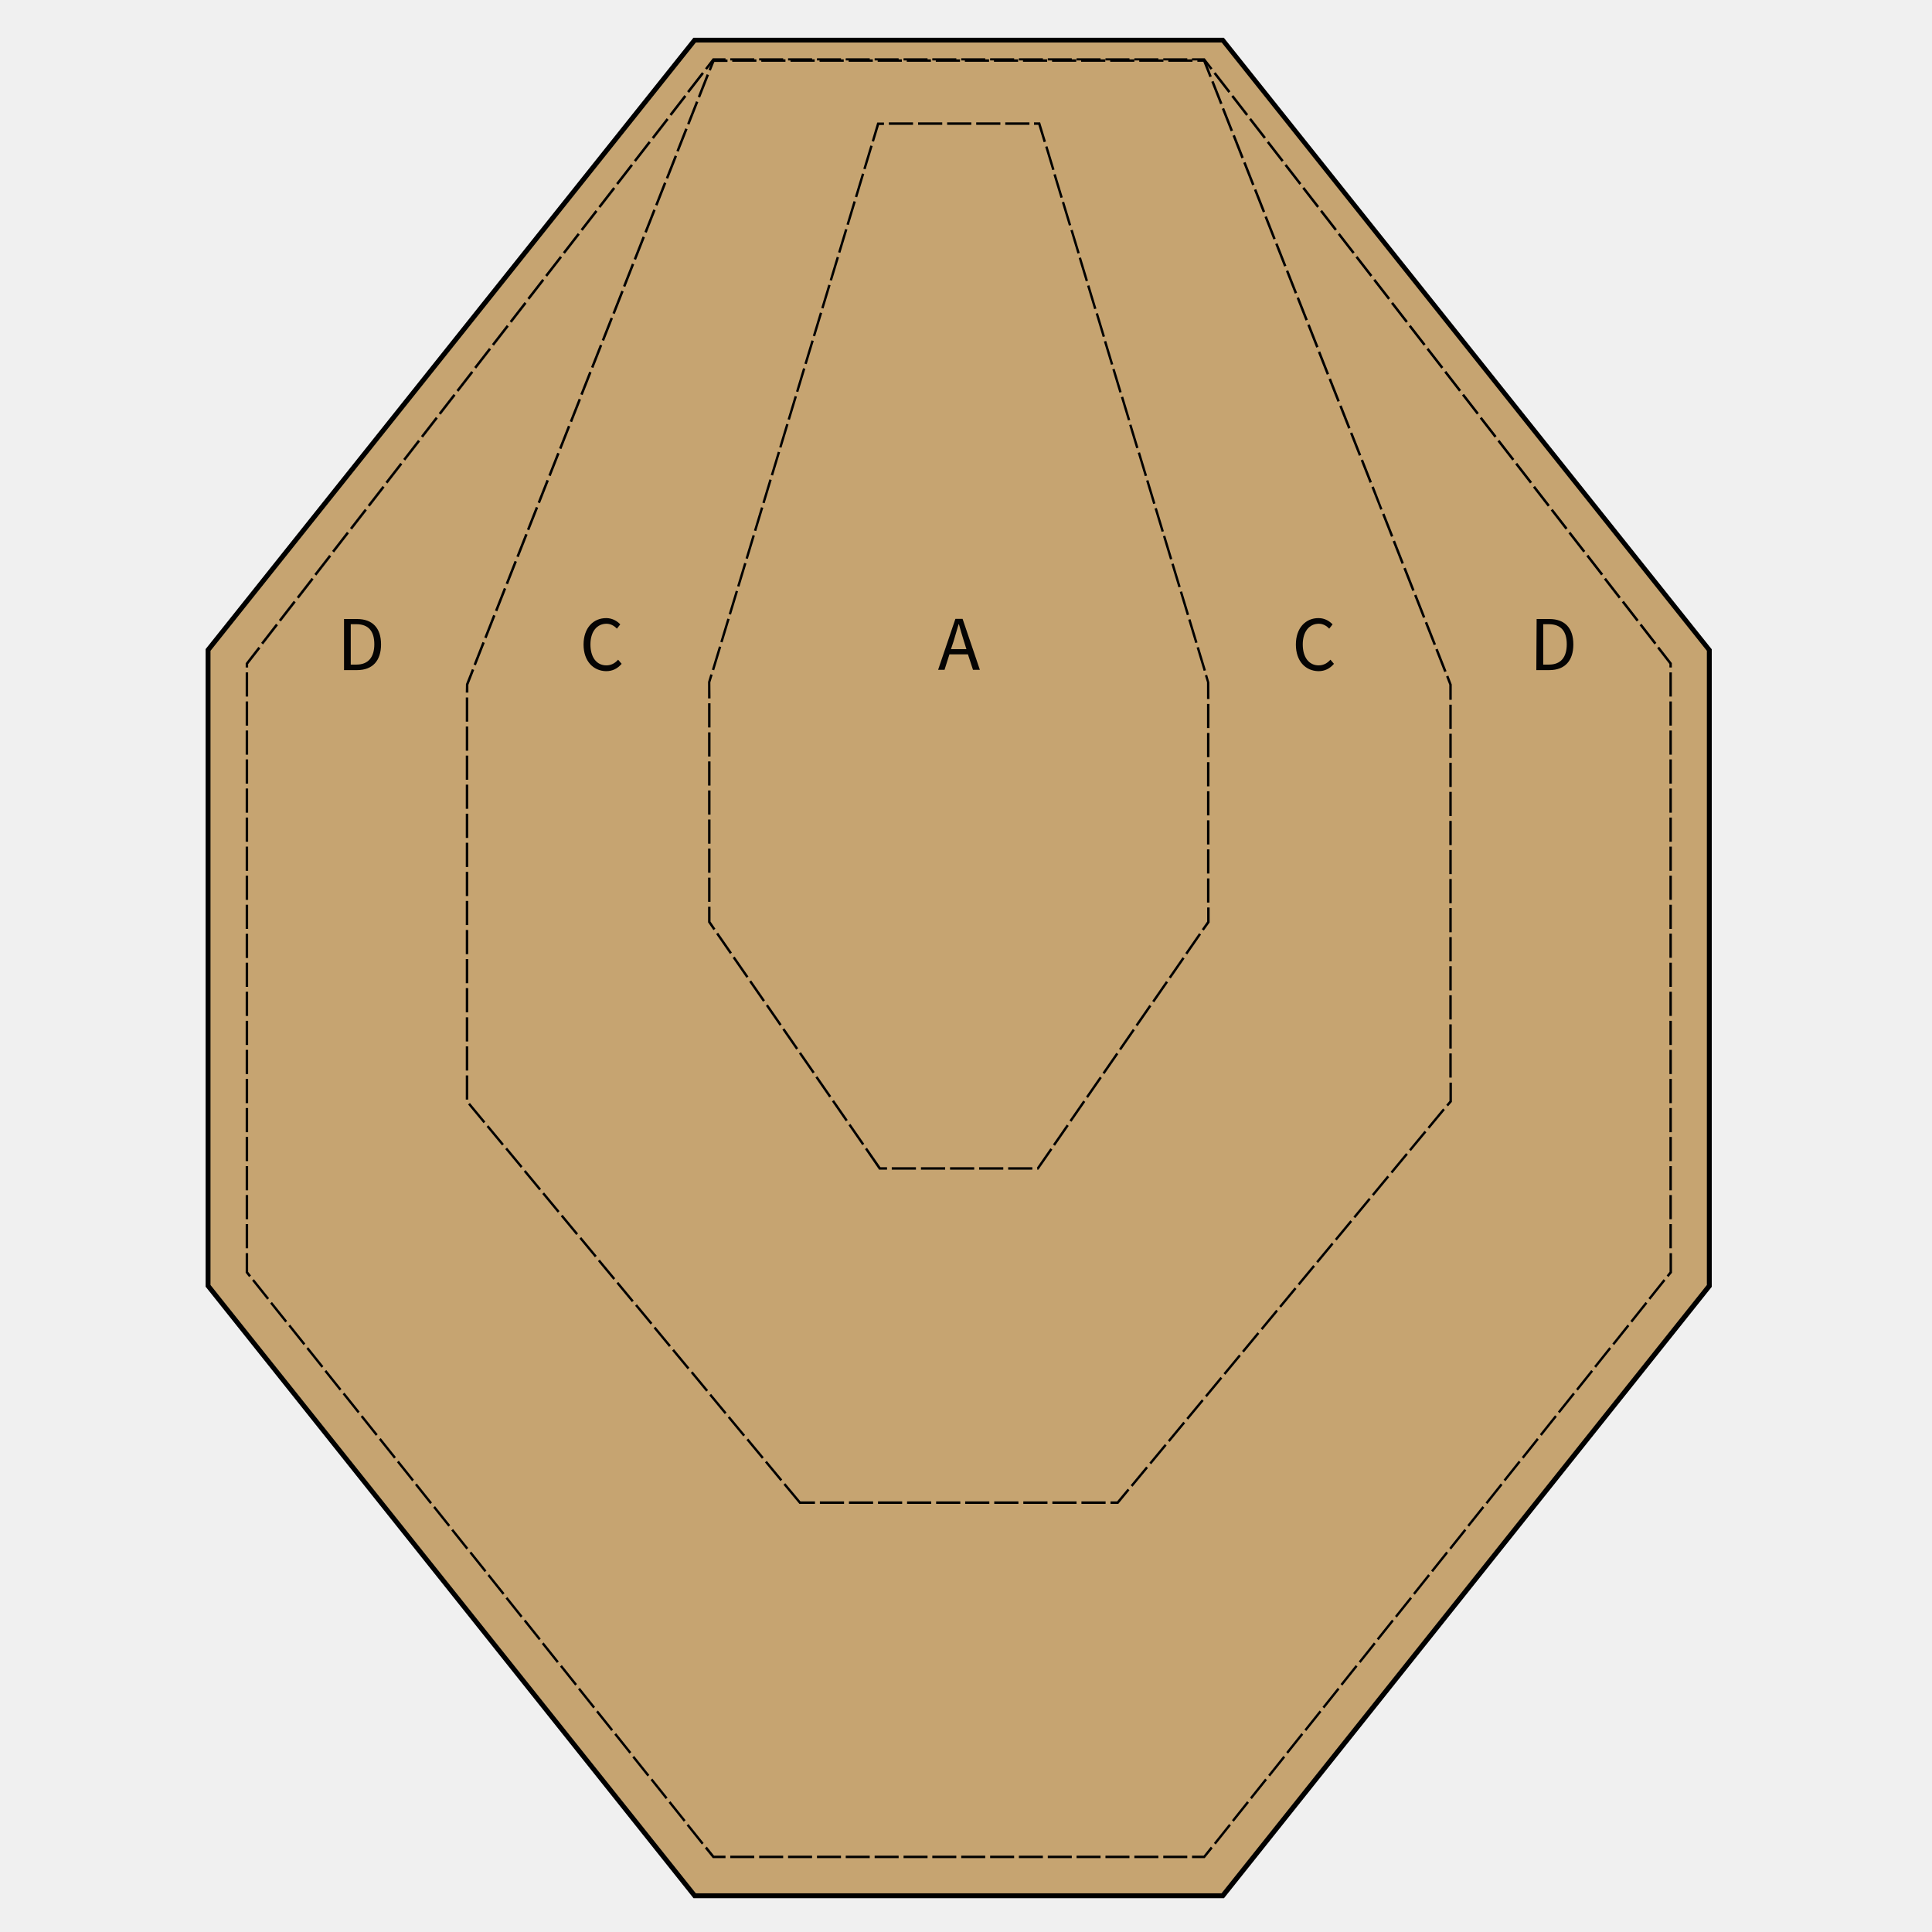
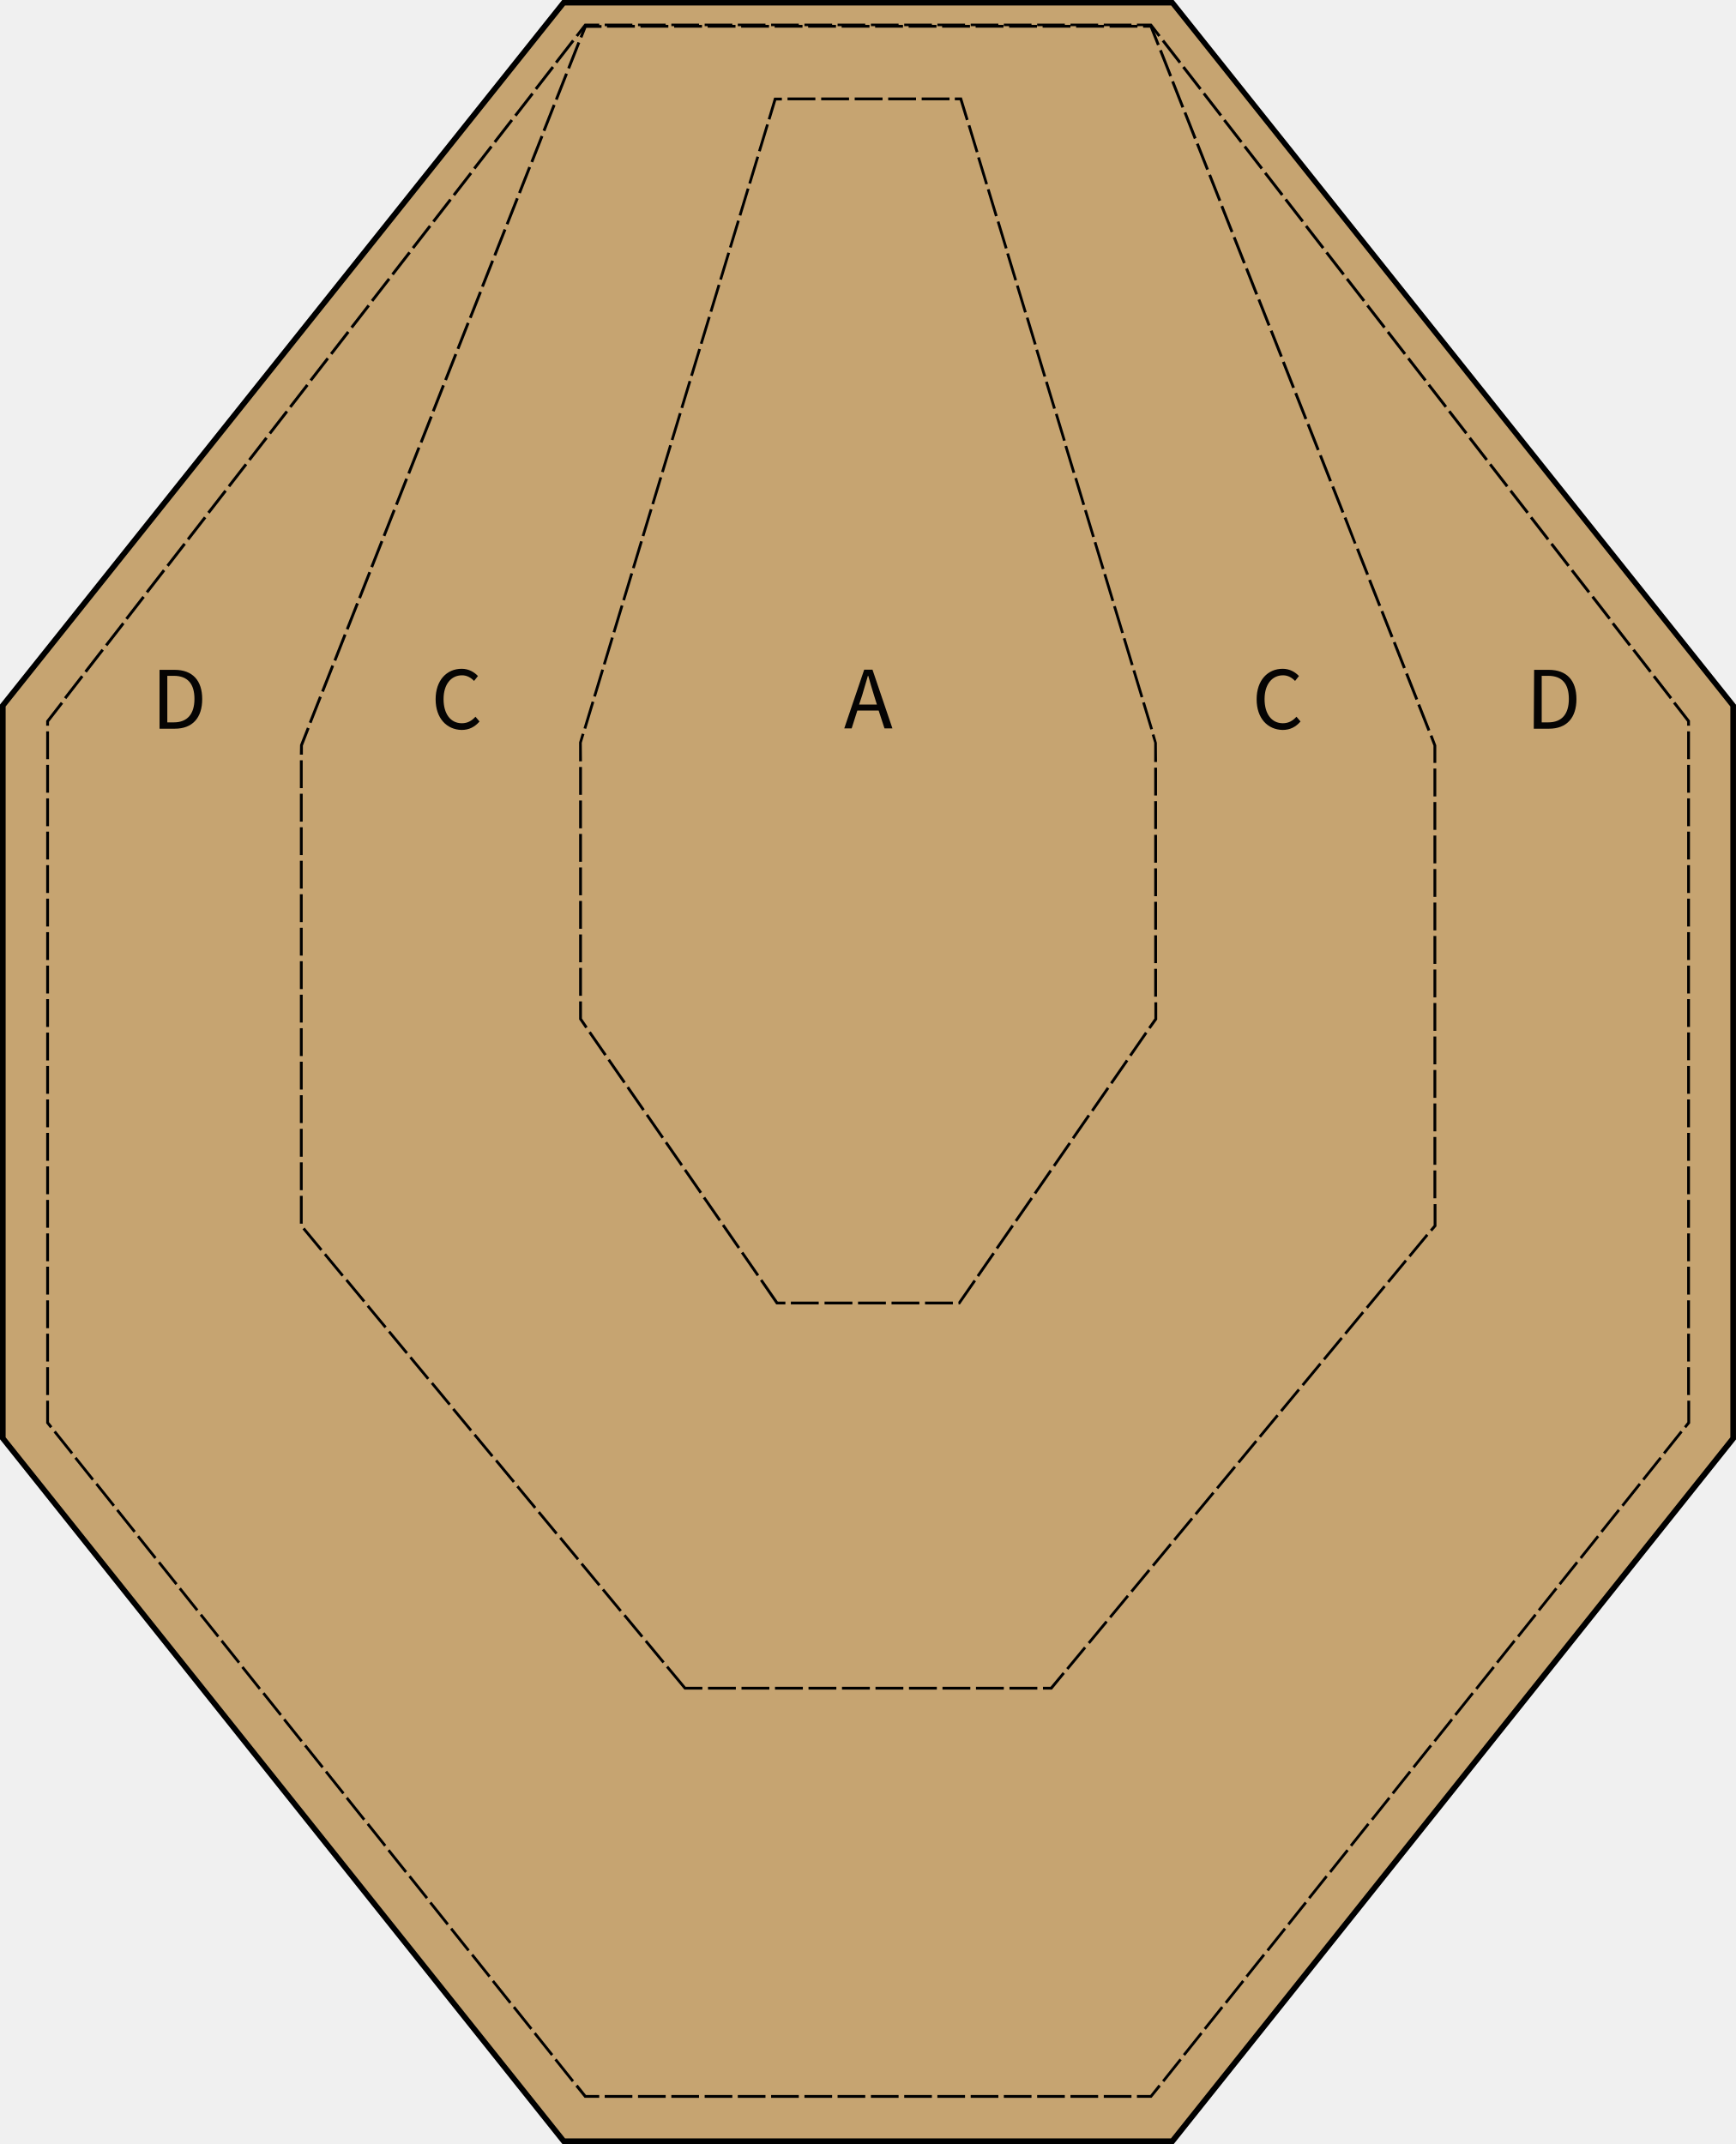
- <svg xmlns="http://www.w3.org/2000/svg" width="81.002mm" height="81.002mm" viewBox="0 0 81.002 81.002" version="1.1" id="svg1" xml:space="preserve">
+ <svg xmlns="http://www.w3.org/2000/svg" width="63.148mm" height="78mm" viewBox="0 0 63.148 78" version="1.1" id="svg1" xml:space="preserve">
  <defs id="defs1">
    <linearGradient id="swatch17">
      <stop style="stop-color:#000000;stop-opacity:1;" offset="0" id="stop17" />
    </linearGradient>
  </defs>
-   <g id="layer1" style="display:inline" transform="translate(-126.7285,-26.12959)">
-     <g id="g18-2-0" transform="matrix(0.06412931,0,0,0.06412931,132.2962,5.146465)">
+   <style type="text/css" id="style1">
+ 	.st0{fill:#C6A471;}
+ 	.st1{fill:#D8C5A0;}
+ 	.st2{fill:#FFFFFF;}
+ 	.st3{fill:#050404;}
+ </style>
+   <g id="layer1-7" style="display:inline" transform="translate(-25.09497,-138.199)">
+     <g id="g18-2-0" transform="matrix(0.06412931,0,0,0.06412931,22.04245,115.6319)">
      <g id="g1-4-3">
-         <polygon class="st0" points="367.4,1566.6 470.1,1566.6 609.9,1566.6 712.6,1566.6 1030.8,1167.8 1030.8,980.6 1030.8,939.4 1030.8,752.2 712.6,353.5 609.9,353.5 470.1,353.5 367.4,353.5 49.2,752.2 49.2,939.4 49.2,980.6 49.2,1167.8 " id="polygon1-8-9" style="fill:#c6a471" />
+         <polygon class="st0" points="712.6,1566.6 1030.8,1167.8 1030.8,980.6 1030.8,939.4 1030.8,752.2 712.6,353.5 609.9,353.5 470.1,353.5 367.4,353.5 49.2,752.2 49.2,939.4 49.2,980.6 49.2,1167.8 367.4,1566.6 470.1,1566.6 609.9,1566.6 " id="polygon1-8-9" style="fill:#c6a471" />
        <path d="M 713.4,1568.2 H 366.6 l -0.5,-0.6 L 47.6,1168.4 V 751.6 l 0.3,-0.4 318.6,-399.3 h 346.8 l 0.5,0.6 318.5,399.2 v 416.8 l -0.3,0.4 z M 368.1,1565 h 343.7 l 317.3,-397.7 V 752.7 L 711.9,355 H 368.1 L 50.8,752.7 v 414.6 z" id="path1-9" />
      </g>
-       <polygon class="st0" points="74.6,761.1 379.6,366.1 700.4,366.1 1005.4,761.1 1005.4,1159 700.4,1541.2 379.6,1541.2 74.6,1159 " id="polygon2-3-9" style="fill:#c6a471" />
+       <polygon class="st0" points="1005.4,761.1 1005.4,1159 700.4,1541.2 379.6,1541.2 74.6,1159 74.6,761.1 379.6,366.1 700.4,366.1 " id="polygon2-3-9" style="fill:#c6a471" />
      <g id="g8-9-1">
-         <polygon class="st0" points="74.6,761.1 379.6,366.1 700.4,366.1 1005.4,761.1 1005.4,1159 700.4,1541.2 379.6,1541.2 74.6,1159 " id="polygon3-0-7" style="fill:#c6a471" />
+         <polygon class="st0" points="1005.4,761.1 1005.4,1159 700.4,1541.2 379.6,1541.2 74.6,1159 74.6,761.1 379.6,366.1 700.4,366.1 " id="polygon3-0-7" style="fill:#c6a471" />
        <g id="g7-5-2">
-           <polygon points="704.6,372.8 700.1,366.9 692.5,366.9 692.5,365.3 700.8,365.3 705.9,371.9 " id="polygon4-2-3" />
+           <polygon points="692.5,365.3 700.8,365.3 705.9,371.9 704.6,372.8 700.1,366.9 692.5,366.9 " id="polygon4-2-3" />
          <path d="m 708,1533.1 -1.2,-1 9.9,-12.4 1.2,1 z m 11.8,-14.9 -1.2,-1 9.9,-12.4 1.2,1 z m 11.8,-14.8 -1.2,-1 9.9,-12.4 1.2,1 z m 11.9,-14.8 -1.2,-1 9.9,-12.4 1.2,1 z m 11.8,-14.9 -1.2,-1 9.9,-12.4 1.2,1 z m 11.9,-14.8 -1.2,-1 9.9,-12.4 1.2,1 z m 11.8,-14.8 -1.2,-1 9.9,-12.4 1.2,1 z m 11.8,-14.9 -1.2,-1 9.9,-12.4 1.2,1 z m 11.9,-14.8 -1.2,-1 9.9,-12.4 1.2,1 z m 11.8,-14.9 -1.2,-1 9.9,-12.4 1.2,1 z m 11.9,-14.8 -1.2,-1 9.9,-12.4 1.2,1 z m 11.8,-14.9 -1.2,-1 9.9,-12.4 1.2,1 z m 11.8,-14.8 -1.2,-1 9.9,-12.4 1.2,1 z m 11.9,-14.8 -1.2,-1 9.9,-12.4 1.2,1 z m 11.8,-14.9 -1.2,-1 9.9,-12.4 1.2,1 z m 11.9,-14.8 -1.2,-1 9.9,-12.4 1.2,1 z m 11.8,-14.9 -1.2,-1 9.9,-12.4 1.2,1 z m 11.9,-14.8 -1.2,-1 9.9,-12.4 1.2,1 z m 11.8,-14.9 -1.2,-1 9.9,-12.4 1.2,1 z m 11.8,-14.8 -1.2,-1 9.9,-12.4 1.2,1 z m 11.9,-14.8 -1.2,-1 9.9,-12.4 1.2,1 z m 11.8,-14.9 -1.2,-1 9.9,-12.4 1.2,1 z m 11.9,-14.8 -1.2,-1 9.9,-12.4 1.2,1 z m 11.8,-14.8 -1.2,-1 9.9,-12.4 1.2,1 z m 11.8,-14.9 -1.2,-1 9.9,-12.4 1.2,1 z m 11.9,-14.8 -1.2,-1 1.9,-2.4 v -12.2 h 1.6 v 12.8 z m 2.2,-18.8 h -1.6 v -15.8 h 1.6 z m 0,-19 h -1.6 v -15.8 h 1.6 z m 0,-18.9 h -1.6 v -15.8 h 1.6 z m 0,-19.1 h -1.6 v -15.8 h 1.6 z m 0,-18.9 h -1.6 v -15.8 h 1.6 z m 0,-19 h -1.6 v -15.8 h 1.6 z m 0,-19 h -1.6 v -15.8 h 1.6 z m 0,-19 h -1.6 v -15.8 h 1.6 z m 0,-19 h -1.6 v -15.8 h 1.6 z m 0,-19 h -1.6 v -15.8 h 1.6 z m 0,-19 h -1.6 v -15.8 h 1.6 z m 0,-18.9 h -1.6 v -15.8 h 1.6 z m 0,-19 h -1.6 v -15.8 h 1.6 z m 0,-19 h -1.6 v -15.8 h 1.6 z m 0,-19 h -1.6 v -15.8 h 1.6 z m 0,-19 h -1.6 v -15.8 h 1.6 z m 0,-19 h -1.6 v -15.8 h 1.6 z m 0,-18.9 h -1.6 v -15.8 h 1.6 z m 0,-19 h -1.6 v -15.8 h 1.6 z m 0,-19 h -1.6 v -15.8 h 1.6 z m 0,-19 h -1.6 v -2.3 l -8,-10.3 1.3,-1 8.3,10.7 z m -11.4,-15.1 -9.7,-12.5 1.3,-1 9.7,12.5 z m -11.6,-15 -9.7,-12.5 1.3,-1 9.7,12.5 z m -11.7,-15 -9.7,-12.5 1.3,-1 9.7,12.5 z m -11.5,-15.1 -9.7,-12.5 1.3,-1 9.7,12.5 z m -11.7,-15 -9.7,-12.5 1.3,-1 9.7,12.5 z m -11.6,-15 -9.7,-12.5 1.3,-1 9.7,12.5 z m -11.6,-15 -9.7,-12.5 1.3,-1 9.7,12.5 z m -11.6,-15.1 -9.7,-12.5 1.3,-1 9.7,12.5 z m -11.6,-15 -9.7,-12.5 1.3,-1 9.7,12.5 z m -11.6,-15 -9.7,-12.5 1.3,-1 9.7,12.5 z m -11.6,-15.1 -9.7,-12.5 1.3,-1 9.7,12.5 z m -11.6,-15 -9.7,-12.5 1.3,-1 9.7,12.5 z m -11.6,-15 -9.7,-12.5 1.3,-1 9.7,12.5 z m -11.6,-15 -9.7,-12.5 1.3,-1 9.7,12.5 z m -11.6,-15 -9.7,-12.5 1.3,-1 9.7,12.5 z m -11.6,-15.1 -9.7,-12.5 1.3,-1 9.7,12.5 z m -11.6,-15 -9.7,-12.5 1.3,-1 9.7,12.5 z m -11.6,-15 -9.7,-12.5 1.3,-1 9.7,12.5 z m -11.6,-15.1 -9.7,-12.5 1.3,-1 9.7,12.5 z m -11.6,-15 -9.7,-12.5 1.3,-1 9.7,12.5 z m -11.6,-15 -9.7,-12.5 1.3,-1 9.7,12.5 z m -11.6,-15 -9.7,-12.5 1.3,-1 9.7,12.5 z m -11.6,-15.1 -9.7,-12.5 1.3,-1 9.7,12.5 z m -11.6,-15 -9.7,-12.5 1.3,-1 9.7,12.5 z m -11.6,-15 -9.7,-12.5 1.3,-1 9.7,12.5 z" id="path4-65" />
-           <polygon points="700.8,1542 692.5,1542 692.5,1540.4 700.1,1540.4 704.8,1534.5 706,1535.6 " id="polygon5-2-5" />
+           <polygon points="700.1,1540.4 704.8,1534.5 706,1535.6 700.8,1542 692.5,1542 692.5,1540.4 " id="polygon5-2-5" />
          <path d="m 689.4,1542 h -15.7 v -1.6 h 15.7 z m -18.9,0 h -15.7 v -1.6 h 15.7 z m -18.9,0 h -15.7 v -1.6 h 15.7 z m -18.8,0 H 617 v -1.6 h 15.7 v 1.6 z m -18.9,0 h -15.7 v -1.6 h 15.7 z m -18.9,0 h -15.7 v -1.6 H 595 Z m -18.8,0 h -15.7 v -1.6 h 15.7 z m -18.9,0 h -15.7 v -1.6 h 15.7 z m -18.9,0 h -15.7 v -1.6 h 15.7 z m -18.8,0 h -15.7 v -1.6 h 15.7 z m -18.9,0 H 485 v -1.6 h 15.7 z m -18.9,0 h -15.7 v -1.6 h 15.7 z m -18.8,0 h -15.7 v -1.6 H 463 Z m -18.9,0 h -15.7 v -1.6 h 15.7 z m -18.9,0 h -15.7 v -1.6 h 15.7 z m -18.9,0 h -15.7 v -1.6 h 15.7 z" id="path5-7-8" />
-           <polygon points="387.5,1542 379.2,1542 374,1535.6 375.3,1534.5 380,1540.4 387.5,1540.4 " id="polygon6-3-1" />
+           <polygon points="375.3,1534.5 380,1540.4 387.5,1540.4 387.5,1542 379.2,1542 374,1535.6 " id="polygon6-3-1" />
          <path d="m 372,1533.1 -9.9,-12.4 1.2,-1 9.9,12.4 z m -11.8,-14.9 -9.9,-12.4 1.2,-1 9.9,12.4 z m -11.8,-14.8 -9.9,-12.4 1.2,-1 9.9,12.4 z m -11.9,-14.8 -9.9,-12.4 1.2,-1 9.9,12.4 z m -11.8,-14.9 -9.9,-12.4 1.2,-1 9.9,12.4 z m -11.9,-14.8 -9.9,-12.4 1.2,-1 9.9,12.4 z m -11.8,-14.8 -9.9,-12.4 1.2,-1 9.9,12.4 z m -11.8,-14.9 -9.9,-12.4 1.2,-1 9.9,12.4 z m -11.9,-14.8 -9.9,-12.4 1.2,-1 9.9,12.4 z m -11.8,-14.9 -9.9,-12.4 1.2,-1 9.9,12.4 z m -11.9,-14.8 -9.9,-12.4 1.2,-1 9.9,12.4 z m -11.8,-14.9 -9.9,-12.4 1.2,-1 9.9,12.4 z M 230,1355 l -9.9,-12.4 1.2,-1 9.9,12.4 z m -11.9,-14.8 -9.9,-12.4 1.2,-1 9.9,12.4 z m -11.8,-14.9 -9.9,-12.4 1.2,-1 9.9,12.4 z m -11.9,-14.8 -9.9,-12.4 1.2,-1 9.9,12.4 z m -11.8,-14.9 -9.9,-12.4 1.2,-1 9.9,12.4 z m -11.8,-14.8 -9.9,-12.4 1.2,-1 9.9,12.4 z m -11.9,-14.9 -9.9,-12.4 1.2,-1 9.9,12.4 z m -11.8,-14.8 -9.9,-12.4 1.2,-1 9.9,12.4 z m -11.9,-14.8 -9.9,-12.4 1.2,-1 9.9,12.4 z m -11.8,-14.9 -9.9,-12.4 1.2,-1 9.9,12.4 z m -11.8,-14.8 -9.9,-12.4 1.2,-1 9.9,12.4 z m -11.9,-14.8 -9.9,-12.4 1.2,-1 9.9,12.4 z m -11.8,-14.9 -9.9,-12.4 1.2,-1 9.9,12.4 z m -11.9,-14.8 -2.2,-2.8 v -12.8 h 1.6 v 12.2 l 1.9,2.4 z m -0.6,-18.8 h -1.6 v -15.8 h 1.6 z m 0,-19 h -1.6 v -15.8 h 1.6 z m 0,-18.9 h -1.6 v -15.8 h 1.6 z m 0,-19.1 h -1.6 v -15.8 h 1.6 z m 0,-18.9 h -1.6 v -15.8 h 1.6 z m 0,-19 h -1.6 v -15.8 h 1.6 z m 0,-19 h -1.6 v -15.8 h 1.6 z m 0,-19 h -1.6 v -15.8 h 1.6 z m 0,-19 h -1.6 v -15.8 h 1.6 z m 0,-19 h -1.6 v -15.8 h 1.6 z m 0,-18.9 h -1.6 v -15.8 h 1.6 z m 0,-19 h -1.6 v -15.8 h 1.6 z m 0,-19 h -1.6 v -15.8 h 1.6 z m 0,-19 h -1.6 v -15.8 h 1.6 z m 0,-19 h -1.6 v -15.8 h 1.6 z m 0,-19 h -1.6 v -15.8 h 1.6 z m 0,-19 h -1.6 v -15.8 h 1.6 z m 0,-18.9 h -1.6 v -15.8 h 1.6 z m 0,-19 h -1.6 v -15.8 h 1.6 z m 0,-19 h -1.6 v -15.8 h 1.6 z m 0,-19 h -1.6 v -2.8 l 8.3,-10.7 1.3,1 -8,10.3 z m 9.8,-15.1 -1.3,-1 9.7,-12.5 1.3,1 z m 11.6,-15 -1.3,-1 9.7,-12.5 1.3,1 z m 11.7,-15 -1.3,-1 9.7,-12.5 1.3,1 z m 11.5,-15 -1.3,-1 9.7,-12.5 1.3,1 z m 11.6,-15.1 -1.3,-1 9.7,-12.5 1.3,1 z m 11.7,-15 -1.3,-1 9.7,-12.5 1.3,1 z m 11.6,-15 -1.3,-1 9.7,-12.5 1.3,1 z m 11.6,-15.1 -1.3,-1 9.7,-12.5 1.3,1 z m 11.6,-15 -1.3,-1 9.7,-12.5 1.3,1 z m 11.6,-15 -1.3,-1 9.7,-12.5 1.3,1 z m 11.6,-15 -1.3,-1 9.7,-12.5 1.3,1 z m 11.6,-15 -1.3,-1 9.7,-12.5 1.3,1 z m 11.6,-15.1 -1.3,-1 9.7,-12.5 1.3,1 z m 11.6,-15 -1.3,-1 9.7,-12.5 1.3,1 z m 11.6,-15 -1.3,-1 9.7,-12.5 1.3,1 z m 11.6,-15.1 -1.3,-1 9.7,-12.5 1.3,1 z m 11.6,-15 -1.3,-1 9.7,-12.5 1.3,1 z m 11.6,-15 -1.3,-1 9.7,-12.5 1.3,1 z m 11.6,-15 -1.3,-1 9.7,-12.5 1.3,1 z m 11.6,-15 -1.3,-1 9.7,-12.5 1.3,1 z m 11.6,-15.1 -1.3,-1 9.7,-12.5 1.3,1 z m 11.6,-15 -1.3,-1 9.7,-12.5 1.3,1 z m 11.7,-15 -1.3,-1 9.7,-12.5 1.3,1 z m 11.6,-15.1 -1.3,-1 9.7,-12.5 1.3,1 z m 11.5,-15 -1.3,-1 9.7,-12.5 1.3,1 z" id="path6-7-4" />
-           <polygon points="375.4,372.8 374.1,371.9 379.2,365.3 387.5,365.3 387.5,366.9 380,366.9 " id="polygon7-9-7" />
+           <polygon points="387.5,365.3 387.5,366.9 380,366.9 375.4,372.8 374.1,371.9 379.2,365.3 " id="polygon7-9-7" />
          <path d="m 689.4,366.9 h -15.7 v -1.6 h 15.7 z m -18.9,0 h -15.7 v -1.6 h 15.7 z m -18.9,0 h -15.7 v -1.6 h 15.7 z m -18.8,0 H 617 v -1.6 h 15.7 v 1.6 z m -18.9,0 h -15.7 v -1.6 h 15.7 z m -18.9,0 h -15.7 v -1.6 H 595 Z m -18.8,0 h -15.7 v -1.6 h 15.7 z m -18.9,0 h -15.7 v -1.6 h 15.7 z m -18.9,0 h -15.7 v -1.6 h 15.7 z m -18.8,0 h -15.7 v -1.6 h 15.7 z m -18.9,0 H 485 v -1.6 h 15.7 z m -18.9,0 h -15.7 v -1.6 h 15.7 z m -18.8,0 h -15.7 v -1.6 H 463 Z m -18.9,0 h -15.7 v -1.6 h 15.7 z m -18.9,0 h -15.7 v -1.6 h 15.7 z m -18.9,0 h -15.7 v -1.6 h 15.7 z" id="path7-1" />
        </g>
      </g>
      <g id="g9-0-3">
-         <polygon class="st1" points="861.5,1047.2 643.9,1309.7 436.1,1309.7 218.5,1047.2 218.5,774.8 379.6,366.8 700.4,366.8 861.5,774.8 " id="polygon8-2-8" style="fill:#c6a471;fill-opacity:1" />
+         <polygon class="st1" points="218.5,1047.2 218.5,774.8 379.6,366.8 700.4,366.8 861.5,774.8 861.5,1047.2 643.9,1309.7 436.1,1309.7 " id="polygon8-2-8" style="fill:#c6a471;fill-opacity:1" />
        <path d="m 644.3,1310.4 h -5.1 v -1.6 h 4.3 l 6.9,-8.3 1.2,1 z m -8.3,0 h -15.8 v -1.6 H 636 Z m -19,0 h -15.8 v -1.6 H 617 Z m -19,0 h -15.8 v -1.6 H 598 Z m -19,0 h -15.8 v -1.6 H 579 Z m -19,0 h -15.8 v -1.6 H 560 Z m -19,0 h -15.8 v -1.6 H 541 Z m -19,0 h -15.8 v -1.6 H 522 Z m -19,0 h -15.8 v -1.6 H 503 Z m -19,0 h -15.8 v -1.6 H 484 Z m -19,0 h -15.8 v -1.6 H 465 Z m -19,0 h -10.2 l -10.4,-12.5 1.2,-1 9.9,11.9 h 9.5 z m 207.6,-11.2 -1.2,-1 10.1,-12.2 1.2,1 z m -230.2,-3.7 -10.1,-12.2 1.2,-1 10.1,12.2 z m 242.4,-11 -1.2,-1 10.1,-12.2 1.2,1 z m -254.5,-3.6 -10.1,-12.2 1.2,-1 10.1,12.2 z m 266.6,-11 -1.2,-1 10.1,-12.2 1.2,1 z m -278.8,-3.6 -10.1,-12.2 1.2,-1 10.1,12.2 z m 290.9,-11 -1.2,-1 10.1,-12.2 1.2,1 z m -303,-3.6 -10.1,-12.2 1.2,-1 10.1,12.2 z m 315.2,-11.1 -1.2,-1 10.1,-12.2 1.2,1 z m -327.3,-3.6 -10.1,-12.2 1.2,-1 10.1,12.2 z m 339.4,-11 -1.2,-1 10.1,-12.2 1.2,1 z m -351.6,-3.6 -10.1,-12.2 1.2,-1 10.1,12.2 z m 363.7,-11 -1.2,-1 10.1,-12.2 1.2,1 z m -375.8,-3.6 -10.1,-12.2 1.2,-1 10.1,12.2 z m 388,-11.1 -1.2,-1 10.1,-12.2 1.2,1 z m -400.1,-3.6 -10.1,-12.2 1.2,-1 10.1,12.2 z m 412.2,-11 -1.2,-1 10.1,-12.2 1.2,1 z m -424.4,-3.6 -10.1,-12.2 1.2,-1 10.1,12.2 z m 436.5,-11 -1.2,-1 10.1,-12.2 1.2,1 z m -448.6,-3.6 -10.1,-12.2 1.2,-1 10.1,12.2 z m 460.7,-11 -1.2,-1 10.1,-12.2 1.2,1 z m -472.8,-3.7 -10.1,-12.2 1.2,-1 10.1,12.2 z m 485,-11 -1.2,-1 10.1,-12.2 1.2,1 z m -497.2,-3.6 -10.1,-12.2 1.2,-1 10.1,12.2 z m 509.3,-11 -1.2,-1 10.1,-12.2 1.2,1 z m -521.4,-3.6 -10.1,-12.2 1.2,-1 10.1,12.2 z m 533.5,-11 -1.2,-1 10.1,-12.2 1.2,1 z m -545.6,-3.6 -10.1,-12.2 1.2,-1 10.1,12.2 z m 557.8,-11.1 -1.2,-1 10.1,-12.2 1.2,1 z m -569.9,-3.6 -10.1,-12.2 1.2,-1 10.1,12.2 z m 582,-11 -1.2,-1 10.1,-12.2 1.2,1 z m -594.2,-3.6 -10.1,-12.2 1.2,-1 10.1,12.2 z m 606.3,-11 -1.2,-1 10.1,-12.2 1.2,1 z m -618.4,-3.6 -10.1,-12.2 1.2,-1 10.1,12.2 z m 630.6,-11 -1.2,-1 2.1,-2.5 v -12 h 1.6 v 12.6 z m -640.6,-4.4 h -1.6 v -15.8 h 1.6 z m 643,-14.4 h -1.6 v -15.8 h 1.6 z m -643,-4.6 h -1.6 v -15.8 h 1.6 z m 643,-14.4 h -1.6 v -15.8 h 1.6 z m -643,-4.6 h -1.6 v -15.8 h 1.6 z m 643,-14.4 h -1.6 v -15.8 h 1.6 z m -643,-4.7 h -1.6 v -15.8 h 1.6 z m 643,-14.3 h -1.6 v -15.8 h 1.6 z m -643,-4.7 h -1.6 v -15.8 h 1.6 z m 643,-14.3 h -1.6 v -15.8 h 1.6 z m -643,-4.7 h -1.6 v -15.8 h 1.6 z m 643,-14.3 h -1.6 v -15.8 h 1.6 z m -643,-4.7 h -1.6 v -15.8 h 1.6 z m 643,-14.3 h -1.6 v -15.8 h 1.6 z m -643,-4.7 h -1.6 v -15.8 h 1.6 z m 643,-14.3 h -1.6 v -15.8 h 1.6 z m -643,-4.7 h -1.6 v -15.8 h 1.6 z m 643,-14.3 h -1.6 v -15.8 h 1.6 z m -643,-4.7 h -1.6 v -15.8 h 1.6 z m 643,-14.3 h -1.6 v -15.8 h 1.6 z m -643,-4.7 h -1.6 v -15.8 h 1.6 z m 643,-14.3 h -1.6 v -15.8 h 1.6 z m -643,-4.7 h -1.6 v -15.8 h 1.6 z m 643,-14.3 h -1.6 v -15.8 h 1.6 z m -643,-4.7 h -1.6 v -15.8 h 1.6 z m 643,-14.3 h -1.6 v -15.8 h 1.6 z m -643,-4.7 h -1.6 v -15.8 h 1.6 z m 643,-14.3 h -1.6 v -9.8 l -2.1,-5.4 1.5,-0.6 2.2,5.8 z m -643,-4.7 h -1.6 l 0.1,-5.5 3.9,-9.9 1.5,0.6 -3.8,9.7 v 5.1 z m 638.1,-13.4 -5.8,-14.7 1.5,-0.6 5.8,14.7 z m -633.1,-4.4 -1.5,-0.6 5.8,-14.7 1.5,0.6 z m 626.2,-13.2 -5.8,-14.7 1.5,-0.6 5.8,14.7 z m -619.2,-4.5 -1.5,-0.6 5.8,-14.7 1.5,0.6 z m 612.2,-13.3 -5.8,-14.7 1.5,-0.6 5.8,14.7 z m -605.2,-4.3 -1.5,-0.6 5.8,-14.7 1.5,0.6 z m 598.2,-13.3 -5.8,-14.7 1.5,-0.6 5.8,14.7 z m -591.2,-4.4 -1.5,-0.6 5.8,-14.7 1.5,0.6 z m 584.2,-13.3 -5.8,-14.7 1.5,-0.6 5.8,14.7 z m -577.2,-4.4 -1.5,-0.6 5.8,-14.7 1.5,0.6 z m 570.3,-13.3 -5.8,-14.7 1.5,-0.6 5.8,14.7 z m -563.4,-4.3 -1.5,-0.6 5.8,-14.7 1.5,0.6 z m 556.4,-13.4 -5.8,-14.7 1.5,-0.6 5.7,14.8 z m -549.4,-4.3 -1.5,-0.6 5.8,-14.7 1.5,0.6 z m 542.4,-13.3 -5.8,-14.7 1.5,-0.6 5.8,14.7 z m -535.4,-4.4 -1.5,-0.6 5.8,-14.7 1.5,0.6 z m 528.4,-13.3 -5.8,-14.7 1.5,-0.6 5.8,14.7 z m -521.4,-4.4 -1.5,-0.6 5.8,-14.7 1.5,0.6 z m 514.4,-13.3 -5.8,-14.7 1.5,-0.6 5.8,14.7 z m -507.4,-4.3 -1.5,-0.6 5.8,-14.7 1.5,0.6 z m 500.4,-13.3 -5.8,-14.7 1.5,-0.6 5.8,14.7 z m -493.5,-4.4 -1.5,-0.6 5.8,-14.7 1.5,0.6 z m 486.5,-13.3 -5.8,-14.7 1.5,-0.6 5.8,14.7 z m -479.5,-4.4 -1.5,-0.6 5.8,-14.7 1.5,0.6 z m 472.6,-13.3 -5.8,-14.7 1.5,-0.6 5.8,14.7 z m -465.6,-4.4 -1.5,-0.6 5.8,-14.7 1.5,0.6 z m 458.6,-13.3 -5.8,-14.7 1.5,-0.6 5.8,14.7 z m -451.6,-4.3 -1.5,-0.6 5.8,-14.7 1.5,0.6 z m 444.6,-13.3 -5.8,-14.7 1.5,-0.6 5.8,14.7 z m -437.7,-4.4 -1.5,-0.6 5.8,-14.7 1.5,0.6 z m 430.7,-13.3 -5.8,-14.7 1.5,-0.6 5.8,14.7 z m -423.7,-4.4 -1.5,-0.6 5.8,-14.7 1.5,0.6 z m 416.7,-13.3 -5.8,-14.7 1.5,-0.6 5.8,14.7 z m -409.7,-4.4 -1.5,-0.6 5.8,-14.7 1.5,0.6 z m 402.8,-13.3 -5.8,-14.7 1.5,-0.6 5.8,14.7 z m -395.8,-4.4 -1.5,-0.6 5.8,-14.7 1.5,0.6 z m 388.8,-13.3 -5.8,-14.7 1.5,-0.6 5.8,14.7 z m -381.8,-4.3 -1.5,-0.6 5.8,-14.7 1.5,0.6 z M 724.8,430.8 719,416 l 1.5,-0.6 5.8,14.7 z m -367.9,-4.4 -1.5,-0.6 5.8,-14.7 1.5,0.6 z m 360.9,-13.3 -5.8,-14.7 1.5,-0.6 5.8,14.7 z m -353.9,-4.4 -1.5,-0.6 5.8,-14.7 1.5,0.6 z m 347,-13.3 -5.8,-14.7 1.5,-0.6 5.8,14.7 z m -340,-4.4 -1.5,-0.6 5.8,-14.7 1.5,0.6 z m 333,-13.3 -4,-10.1 H 696 V 366 h 5 l 4.4,11.1 z m -326,-4.3 -1.5,-0.6 2.7,-6.7 h 9.7 v 1.6 h -8.6 z m 314.9,-5.8 H 677 V 366 h 15.8 z m -19,0 H 658 V 366 h 15.8 z m -19,0 H 639 V 366 h 15.8 z m -19,0 H 620 V 366 h 15.8 z m -19,0 H 601 V 366 h 15.8 z m -19,0 H 582 V 366 h 15.8 z m -19,0 H 563 V 366 h 15.8 z m -19,0 H 544 V 366 h 15.8 z m -19,0 H 525 V 366 h 15.8 z m -19,0 H 506 V 366 h 15.8 z m -19,0 H 487 V 366 h 15.8 z m -19,0 H 468 V 366 h 15.8 z m -19,0 H 449 V 366 h 15.8 z m -19,0 H 430 V 366 h 15.8 z m -19.1,0 H 410.9 V 366 h 15.8 z m -19,0 H 391.9 V 366 h 15.8 z" id="path8-4" />
      </g>
      <g id="g10-3-8">
-         <polygon class="st2" points="703.1,929.9 591.6,1091.1 488.4,1091.1 376.9,929.9 376.9,773.2 487.3,408 592.7,408 703.1,773.2 " id="polygon9-9-0" style="fill:#c6a471;fill-opacity:1" />
+         <polygon class="st2" points="376.9,929.9 376.9,773.2 487.3,408 592.7,408 703.1,773.2 703.1,929.9 591.6,1091.1 488.4,1091.1 " id="polygon9-9-0" style="fill:#c6a471;fill-opacity:1" />
        <path d="m 592.1,1091.9 h -0.8 v -1.1 l -0.2,-0.2 8.8,-12.7 1.3,0.9 z m -4,0 h -15.8 v -1.6 h 15.8 z m -19,0 h -15.8 v -1.6 h 15.8 z m -19,0 h -15.8 v -1.6 h 15.8 z m -19,0 h -15.8 v -1.6 h 15.8 z m -19.1,0 h -15.8 v -1.6 H 512 Z m -19,0 h -5.1 l -9.2,-13.4 1.3,-0.9 8.8,12.7 h 4.3 v 1.6 z m 109.9,-15.6 -1.3,-0.9 9,-13 1.3,0.9 z m -126,-0.4 -9,-13 1.3,-0.9 9,13 z m 136.8,-15.3 -1.3,-0.9 9,-13 1.3,0.9 z m -147.6,-0.3 -9,-13 1.3,-0.9 9,13 z m 158.4,-15.3 -1.3,-0.9 9,-13 1.3,0.9 z m -169.2,-0.3 -9,-13 1.3,-0.9 9,13 z m 180,-15.3 -1.3,-0.9 9,-13 1.3,0.9 z m -190.8,-0.4 -9,-13 1.3,-0.9 9,13 z m 201.6,-15.2 -1.3,-0.9 9,-13 1.3,0.9 z m -212.4,-0.4 -9,-13 1.3,-0.9 9,13 z m 223.2,-15.3 -1.3,-0.9 9,-13 1.3,0.9 z m -234,-0.3 -9,-13 1.3,-0.9 9,13 z m 244.9,-15.3 -1.3,-0.9 9,-13 1.3,0.9 z m -255.8,-0.4 -9,-13 1.3,-0.9 9,13 z m 266.6,-15.2 -1.3,-0.9 9,-13 1.3,0.9 z m -277.4,-0.4 -9,-13 1.3,-0.9 9,13 z m 288.2,-15.3 -1.3,-0.9 9,-13 1.3,0.9 z m -299,-0.3 -9,-13 1.3,-0.9 9,13 z m 309.8,-15.3 -1.3,-0.9 3.5,-5 v -9.2 h 1.6 v 9.8 z m -320.6,-0.3 -3.5,-5.1 V 920 h 1.6 v 9.7 l 3.2,4.7 z m 324.3,-18 h -1.6 v -15.8 h 1.6 z m -326.2,-0.5 h -1.6 V 901 h 1.6 z m 326.2,-18.5 h -1.6 v -15.8 h 1.6 z m -326.2,-0.5 h -1.6 V 882 h 1.6 z m 326.2,-18.5 h -1.6 v -15.8 h 1.6 z m -326.2,-0.5 h -1.6 V 863 h 1.6 z m 326.2,-18.5 h -1.6 v -15.8 h 1.6 z m -326.2,-0.5 h -1.6 V 844 h 1.6 z m 326.2,-18.5 h -1.6 v -15.8 h 1.6 z m -326.2,-0.5 h -1.6 V 825 h 1.6 z m 326.2,-18.6 h -1.6 v -15.8 h 1.6 z m -326.2,-0.4 h -1.6 V 806 h 1.6 z m 326.2,-18.6 h -1.6 v -15.8 h 1.6 z m -326.2,-0.4 h -1.6 V 787 h 1.6 z m 326.2,-18.6 h -1.6 v -10.9 l -1.4,-4.5 1.5,-0.4 1.4,4.9 z m -326.2,-0.4 h -1.6 V 773 l 1.5,-5 1.5,0.4 -1.5,4.9 z m 322.4,-18 -4.6,-15.2 1.5,-0.4 4.6,15.2 z m -320,-0.4 -1.5,-0.4 4.6,-15.2 1.5,0.4 z m 314.5,-17.8 -4.6,-15.2 1.5,-0.4 4.6,15.2 z m -309,-0.4 -1.5,-0.4 4.6,-15.2 1.5,0.4 z m 303.5,-17.8 -4.6,-15.2 1.5,-0.4 4.6,15.2 z m -298,-0.4 -1.5,-0.4 4.6,-15.2 1.5,0.4 z M 683.6,711.2 679,696 l 1.5,-0.4 4.6,15.2 z m -287,-0.4 -1.5,-0.4 4.6,-15.2 1.5,0.4 z m 281.5,-17.8 -4.6,-15.2 1.5,-0.4 4.6,15.2 z m -276,-0.4 -1.5,-0.4 4.6,-15.2 1.5,0.4 z m 270.5,-17.7 -4.6,-15.2 1.5,-0.4 4.6,15.2 z m -265,-0.5 -1.5,-0.4 4.6,-15.2 1.5,0.4 z m 259.5,-17.7 -4.6,-15.2 1.5,-0.4 4.6,15.2 z m -254,-0.5 -1.5,-0.4 4.6,-15.2 1.5,0.4 z m 248.5,-17.7 -4.6,-15.2 1.5,-0.4 4.6,15.2 z m -243,-0.4 -1.5,-0.4 4.6,-15.2 1.5,0.4 z m 237.4,-17.8 -4.6,-15.2 1.5,-0.4 4.6,15.2 z m -231.9,-0.4 -1.5,-0.4 4.6,-15.2 1.5,0.4 z m 226.5,-17.8 -4.6,-15.2 1.5,-0.4 4.6,15.2 z m -221,-0.4 -1.5,-0.4 4.6,-15.2 1.5,0.4 z m 215.4,-17.8 -4.6,-15.2 1.5,-0.4 4.6,15.2 z m -209.9,-0.4 -1.5,-0.4 4.6,-15.2 1.5,0.4 z m 204.4,-17.8 -4.6,-15.2 1.5,-0.4 4.6,15.2 z m -198.9,-0.4 -1.5,-0.4 4.6,-15.2 1.5,0.4 z m 193.5,-17.8 -4.6,-15.2 1.5,-0.4 4.6,15.2 z m -188,-0.4 -1.5,-0.4 4.6,-15.2 1.5,0.4 z m 182.4,-17.8 -4.6,-15.2 1.5,-0.4 4.6,15.2 z m -176.9,-0.4 -1.5,-0.4 4.6,-15.2 1.5,0.4 z m 171.4,-17.8 -4.6,-15.2 1.5,-0.4 4.6,15.2 z m -165.9,-0.4 -1.5,-0.4 4.6,-15.2 1.5,0.4 z M 617.6,493 613,477.8 l 1.5,-0.4 4.6,15.2 z m -155,-0.5 -1.5,-0.4 4.6,-15.2 1.5,0.4 z m 149.4,-17.8 -4.6,-15.2 1.5,-0.4 4.6,15.2 z m -143.9,-0.4 -1.5,-0.4 4.6,-15.2 1.5,0.4 z m 138.4,-17.7 -4.6,-15.2 1.5,-0.4 4.6,15.2 z m -132.9,-0.4 -1.5,-0.4 4.6,-15.2 1.5,0.4 z m 127.5,-17.8 -4.6,-15.2 1.5,-0.4 4.6,15.2 z m -122,-0.5 -1.5,-0.4 4.6,-15.2 1.5,0.4 z M 595.5,420.2 592,408.8 h -2.8 v -1.6 h 4 l 3.8,12.5 z m -110.9,-0.4 -1.5,-0.4 3.6,-12.1 h 4.4 v 1.6 h -3.2 z m 101.6,-11 h -15.8 v -1.6 h 15.8 z m -19,0 h -15.8 v -1.6 h 15.8 z m -19,0 h -15.8 v -1.6 h 15.8 z m -19,0 h -15.8 v -1.6 h 15.8 z m -19.1,0 h -15.8 v -1.6 h 15.8 z" id="path9-4" />
      </g>
      <g id="g11-9-6">
        <path class="st3" d="m 546,755 h -12.1 l -3.2,10.1 h -4.2 l 11.3,-33.3 h 4.7 l 11.3,33.3 h -4.5 z m -1,-3.4 -1.6,-5.1 c -1.2,-3.7 -2.2,-7.4 -3.3,-11.2 h -0.2 c -1.1,3.9 -2.2,7.5 -3.3,11.2 l -1.7,5.1 z" id="path10-0" style="fill:#050404" />
      </g>
      <g id="g14-7-3">
        <g id="g12-0-2">
          <path class="st3" d="m 138.2,731.9 h 8.4 c 10.2,0 15.7,6 15.7,16.6 0,10.6 -5.5,16.8 -15.6,16.8 h -8.6 v -33.4 z m 8,29.8 c 7.8,0 11.7,-4.9 11.7,-13.3 0,-8.5 -3.8,-13.1 -11.7,-13.1 h -3.7 v 26.4 z" id="path11-6" style="fill:#050404" />
        </g>
        <g id="g13-3-9">
          <path class="st3" d="m 917.8,731.9 h 8.3 c 10.2,0 15.7,6 15.7,16.6 0,10.6 -5.5,16.8 -15.6,16.8 h -8.6 z m 8,29.8 c 7.9,0 11.7,-4.9 11.7,-13.3 0,-8.5 -3.8,-13.1 -11.7,-13.1 h -3.7 v 26.4 z" id="path12-4" style="fill:#050404" />
        </g>
      </g>
      <g id="g17-9-1">
        <g id="g15-8-3">
          <path class="st3" d="m 294.7,748.6 c 0,-10.8 6.3,-17.3 14.8,-17.3 4.1,0 7.2,2 9.2,4.1 l -2.2,2.8 c -1.7,-1.8 -4,-3.2 -6.8,-3.2 -6.3,0 -10.5,5.2 -10.5,13.5 0,8.4 4,13.7 10.4,13.7 3.2,0 5.6,-1.4 7.7,-3.7 l 2.3,2.7 c -2.7,3.1 -5.9,4.8 -10.2,4.8 -8.4,-0.2 -14.7,-6.6 -14.7,-17.4 z" id="path14-7" style="fill:#050404" />
        </g>
        <g id="g16-6-8">
          <path class="st3" d="m 760.4,748.6 c 0,-10.8 6.3,-17.3 14.8,-17.3 4.1,0 7.2,2 9.2,4.1 l -2.2,2.8 c -1.7,-1.8 -4,-3.2 -6.8,-3.2 -6.3,0 -10.5,5.2 -10.5,13.5 0,8.4 4,13.7 10.4,13.7 3.2,0 5.6,-1.4 7.7,-3.7 l 2.3,2.7 c -2.7,3.1 -5.9,4.8 -10.2,4.8 -8.5,-0.2 -14.7,-6.6 -14.7,-17.4 z" id="path15-5-8" style="fill:#050404" />
        </g>
      </g>
    </g>
-     <rect style="opacity:1;fill:none;fill-opacity:0.568;fill-rule:nonzero;stroke:none;stroke-width:0.5;stroke-linecap:round;stroke-dasharray:none;stroke-dashoffset:0;stroke-opacity:1" id="rect24" width="81.002" height="81.002" x="126.728" y="26.13" ry="1.5607708e-06" />
  </g>
-   <style type="text/css" id="style1">
+   <style type="text/css" id="style1-9">
+ 	.st0{fill:#C6A471;}
+ 	.st1{fill:#D8C5A0;}
+ 	.st2{fill:#FFFFFF;}
+ 	.st3{fill:#050404;}
+ </style>
+   <style type="text/css" id="style1-3">
+ 	.st0{fill:#C6A471;}
+ 	.st1{fill:#D8C5A0;}
+ 	.st2{fill:#FFFFFF;}
+ 	.st3{fill:#050404;}
+ </style>
+   <style type="text/css" id="style1-2">
+ 	.st0{fill:#C6A471;}
+ 	.st1{fill:#D8C5A0;}
+ 	.st2{fill:#FFFFFF;}
+ 	.st3{fill:#050404;}
+ </style>
+   <style type="text/css" id="style1-36">
+ 	.st0{fill:#C6A471;}
+ 	.st1{fill:#D8C5A0;}
+ 	.st2{fill:#FFFFFF;}
+ 	.st3{fill:#050404;}
+ </style>
+   <style type="text/css" id="style1-5">
+ 	.st0{fill:#C6A471;}
+ 	.st1{fill:#D8C5A0;}
+ 	.st2{fill:#FFFFFF;}
+ 	.st3{fill:#050404;}
+ </style>
+   <style type="text/css" id="style1-52">
	.st0{fill:#C6A471;}
	.st1{fill:#D8C5A0;}
	.st2{fill:#FFFFFF;}
	.st3{fill:#050404;}
</style>
</svg>
